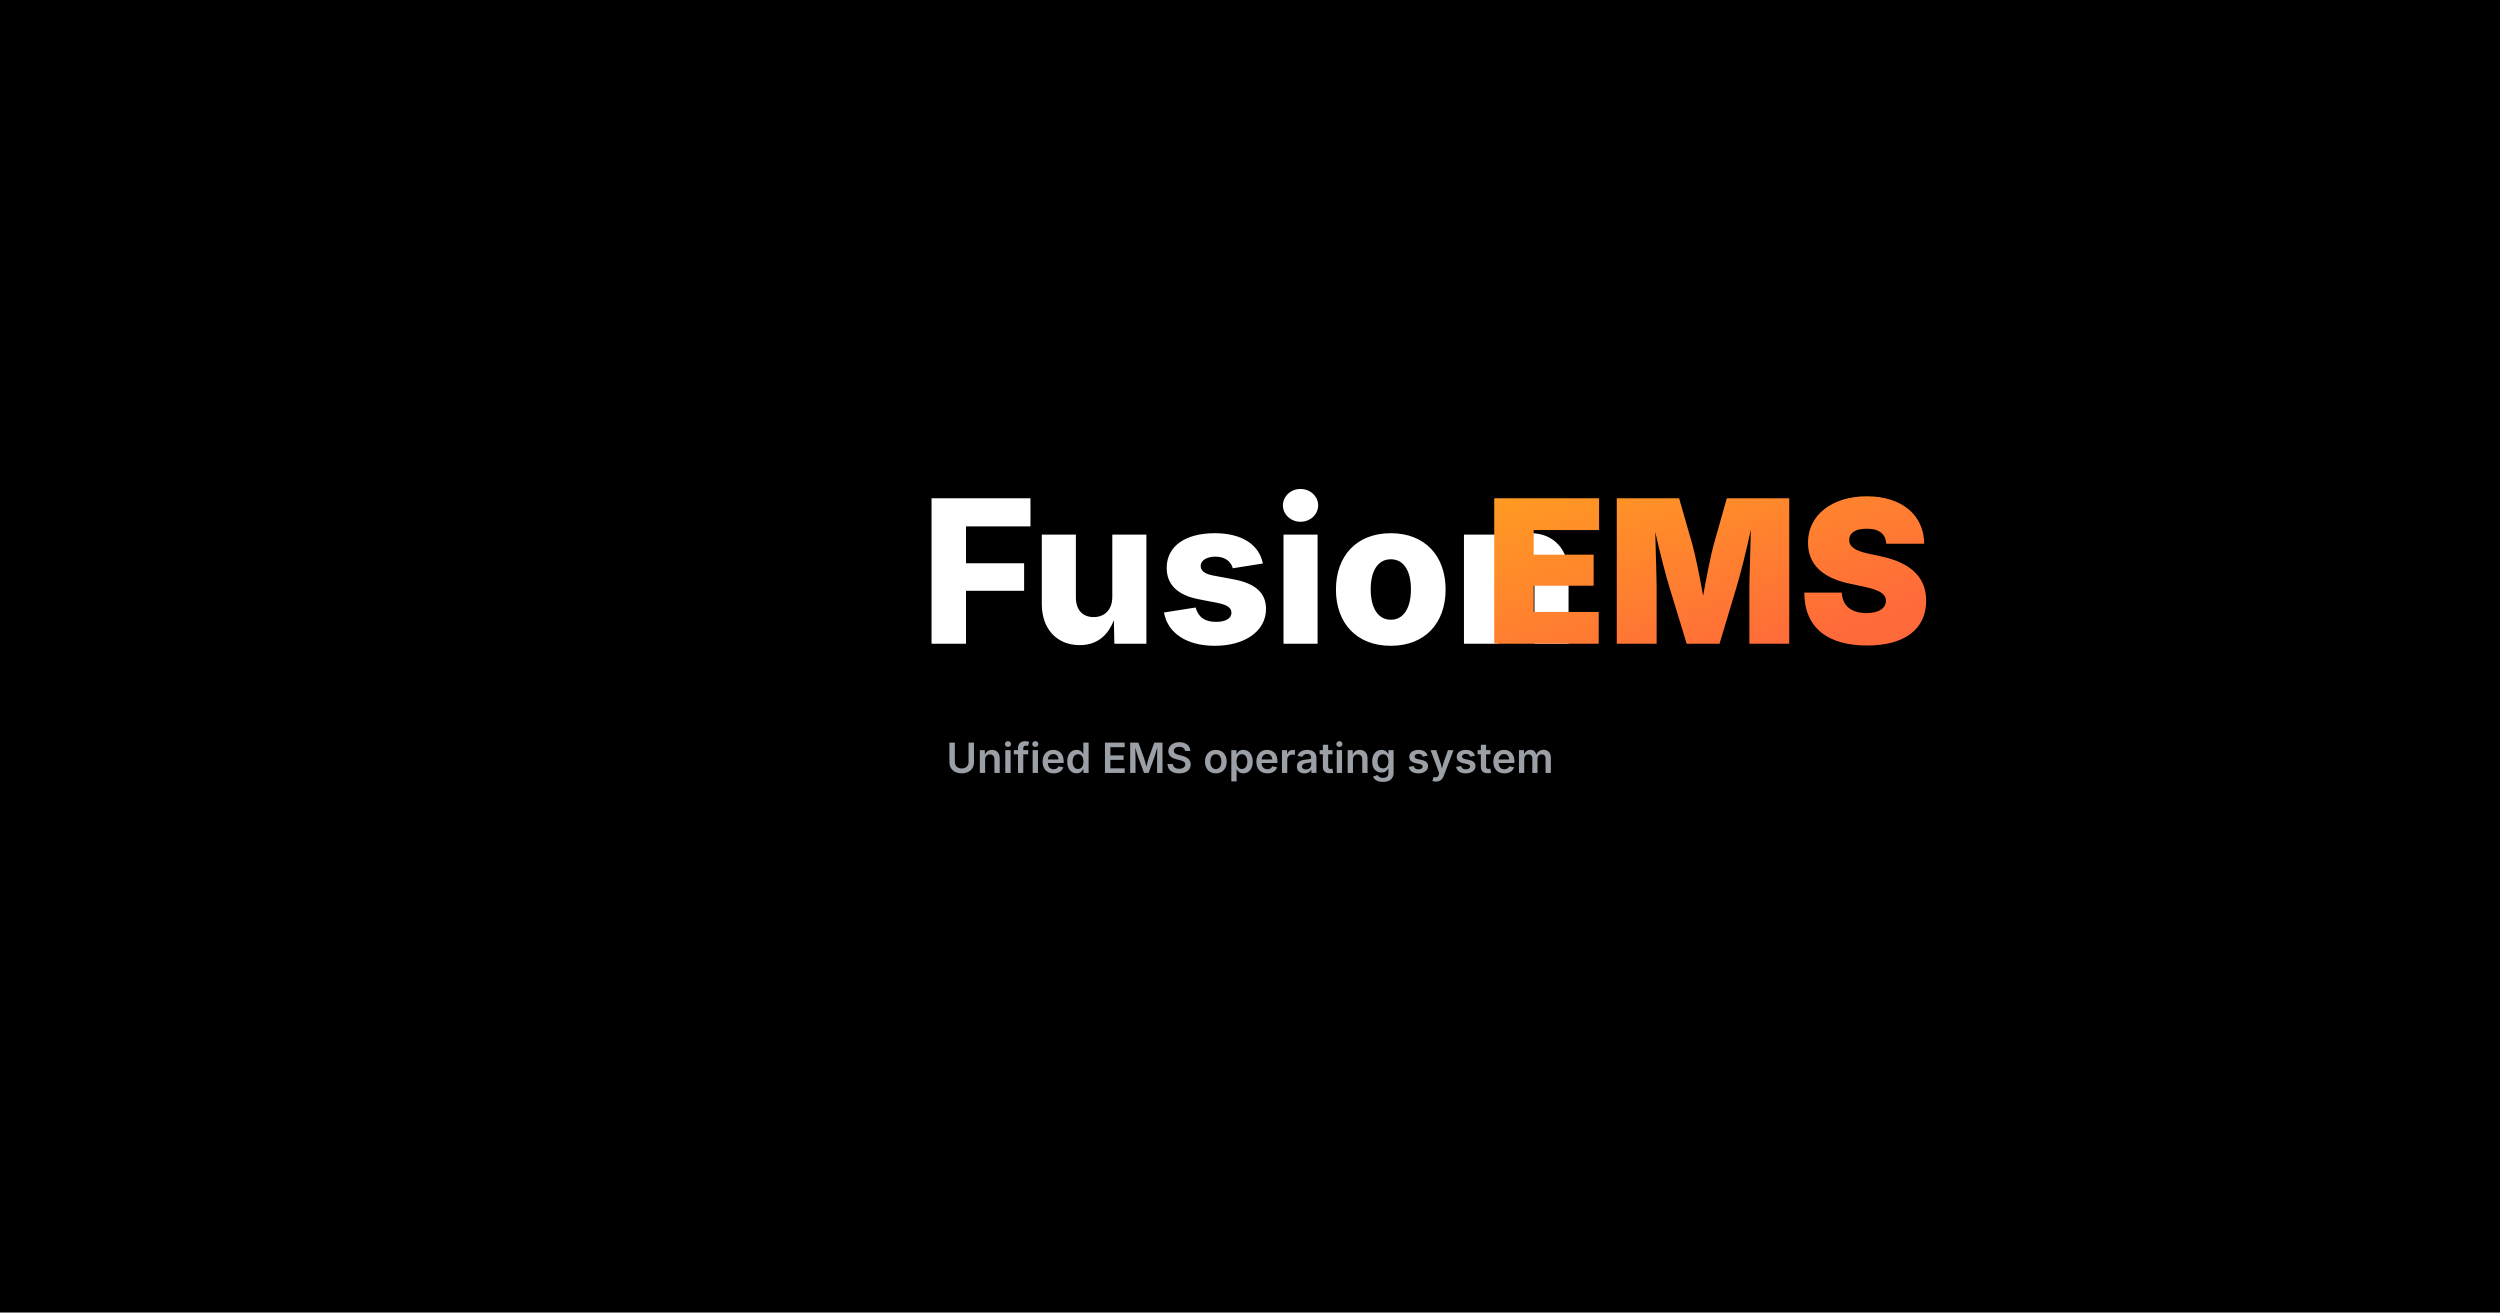
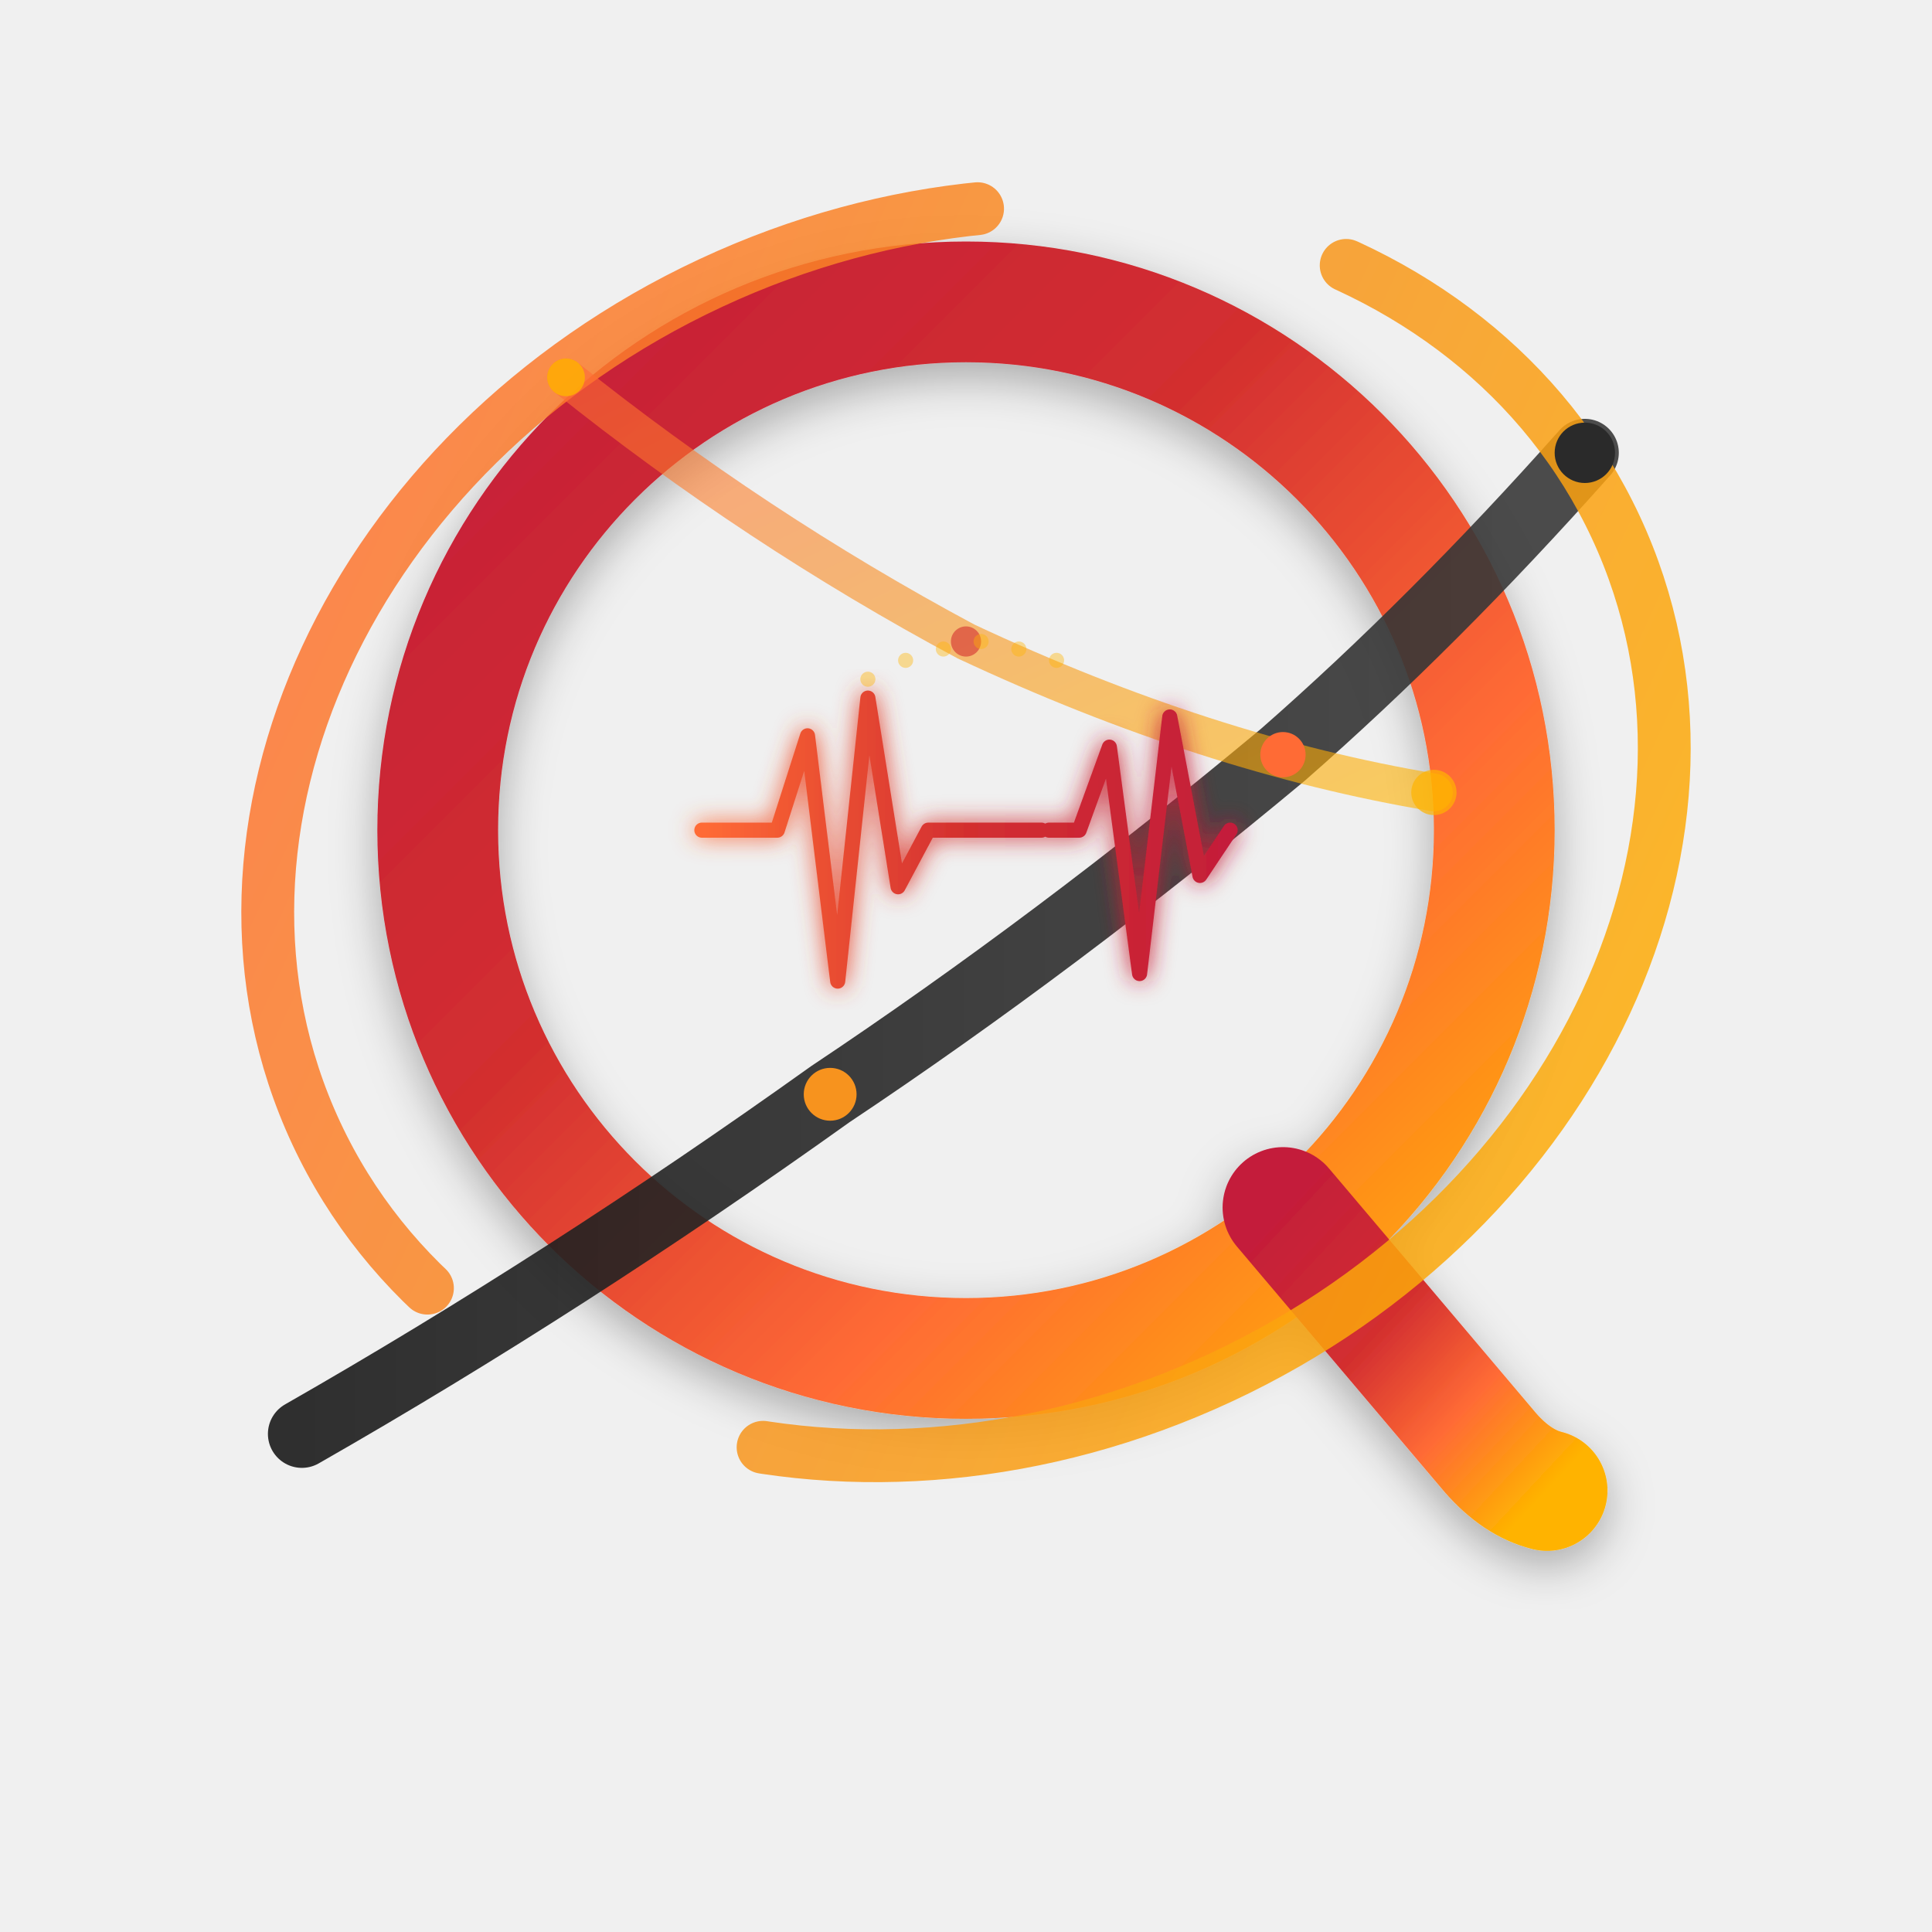
- <svg xmlns="http://www.w3.org/2000/svg" width="1200" height="630" viewBox="0 0 1200 630" role="img" aria-label="FusionEMS social preview - dark">
+ <svg xmlns="http://www.w3.org/2000/svg" width="512" height="512" viewBox="0 0 512 512" fill="none">
  <defs>
-     <linearGradient id="gs" x1="0" x2="1" y1="0" y2="1">
-       <stop offset="0%" stop-color="#FF9B22" />
-       <stop offset="85%" stop-color="#FF6A3A" />
+     <linearGradient id="qGradMain" x1="0%" y1="0%" x2="100%" y2="100%">
+       <stop offset="0%" style="stop-color:#C41E3A;stop-opacity:1" />
+       <stop offset="40%" style="stop-color:#D32F2F;stop-opacity:1" />
+       <stop offset="70%" style="stop-color:#FF6B35;stop-opacity:1" />
+       <stop offset="100%" style="stop-color:#FFB300;stop-opacity:1" />
    </linearGradient>
+     <linearGradient id="orbit1Grad" x1="0%" y1="0%" x2="100%" y2="0%">
+       <stop offset="0%" style="stop-color:#1a1a1a;stop-opacity:1" />
+       <stop offset="100%" style="stop-color:#3a3a3a;stop-opacity:1" />
+     </linearGradient>
+     <linearGradient id="orbit2Grad" x1="0%" y1="0%" x2="100%" y2="100%">
+       <stop offset="0%" style="stop-color:#FF6B35;stop-opacity:1" />
+       <stop offset="50%" style="stop-color:#F7931E;stop-opacity:1" />
+       <stop offset="100%" style="stop-color:#FFB300;stop-opacity:1" />
+     </linearGradient>
+     <linearGradient id="ekgGrad" x1="0%" y1="0%" x2="100%" y2="0%">
+       <stop offset="0%" style="stop-color:#FF6B35;stop-opacity:1" />
+       <stop offset="50%" style="stop-color:#D32F2F;stop-opacity:1" />
+       <stop offset="100%" style="stop-color:#C41E3A;stop-opacity:1" />
+     </linearGradient>
+     <filter id="glow">
+       <feGaussianBlur stdDeviation="3" result="coloredBlur" />
+       <feMerge>
+         <feMergeNode in="coloredBlur" />
+         <feMergeNode in="SourceGraphic" />
+       </feMerge>
+     </filter>
+     <filter id="shadow">
+       <feDropShadow dx="0" dy="4" stdDeviation="6" flood-opacity="0.3" />
+     </filter>
  </defs>
-   <rect width="1200" height="630" fill="#000000" />
-   <g transform="translate(600,315)" text-anchor="middle">
-     <text x="0" y="-6" font-family="Inter, Roboto, Arial, sans-serif" font-weight="800" font-size="96" fill="#FFFFFF">Fusion</text>
-     <text x="220" y="-6" font-family="Inter, Roboto, Arial, sans-serif" font-weight="900" font-size="96" fill="url(#gs)">EMS</text>
-     <text x="0" y="56" font-family="Inter, Roboto, Arial, sans-serif" font-weight="600" font-size="20" fill="#9AA0A6">Unified EMS operating system</text>
+   <g filter="url(#shadow)">
+     <path d="M 256 80 A 140 140 0 1 1 256 360 A 140 140 0 1 1 256 80 Z" stroke="url(#qGradMain)" stroke-width="32" fill="none" stroke-linecap="round" />
+     <path d="M 340 320 L 395 385 Q 402 393 410 395" stroke="url(#qGradMain)" stroke-width="32" stroke-linecap="round" fill="none" />
+   </g>
+   <path d="M 80 380 Q 150 340 220 290 Q 280 250 340 200 Q 380 165 420 120" stroke="url(#orbit1Grad)" stroke-width="18" fill="none" stroke-linecap="round" opacity="0.9" />
+   <ellipse cx="256" cy="220" rx="190" ry="160" stroke="url(#orbit2Grad)" stroke-width="14" fill="none" opacity="0.85" transform="rotate(-25 256 220)" stroke-linecap="round" stroke-dasharray="400 100" />
+   <path d="M 150 100 Q 200 140 256 170 Q 320 200 380 210" stroke="url(#orbit2Grad)" stroke-width="10" fill="none" stroke-linecap="round" opacity="0.6" />
+   <g transform="translate(256, 220)">
+     <path d="M -70 0 L -50 0 L -42 -25 L -34 40 L -26 -35 L -18 15 L -10 0 L 20 0 M 22 0 L 30 0 L 38 -22 L 46 38 L 54 -30 L 62 12 L 70 0" stroke="url(#ekgGrad)" stroke-width="4" fill="none" stroke-linecap="round" stroke-linejoin="round" filter="url(#glow)" />
+   </g>
+   <circle cx="420" cy="120" r="8" fill="#2a2a2a" />
+   <circle cx="340" cy="200" r="6" fill="#FF6B35" />
+   <circle cx="220" cy="290" r="7" fill="#F7931E" />
+   <circle cx="150" cy="100" r="5" fill="#FFB300" opacity="0.8" />
+   <circle cx="380" cy="210" r="6" fill="#FFB300" opacity="0.7" />
+   <circle cx="256" cy="170" r="4" fill="#D32F2F" opacity="0.6" />
+   <g opacity="0.4">
+     <circle cx="230" cy="180" r="2" fill="#FFB300" />
+     <circle cx="240" cy="175" r="2" fill="#FFB300" />
+     <circle cx="250" cy="172" r="2" fill="#FFB300" />
+     <circle cx="260" cy="170" r="2" fill="#FFB300" />
+     <circle cx="270" cy="172" r="2" fill="#FFB300" />
+     <circle cx="280" cy="175" r="2" fill="#FFB300" />
  </g>
</svg>
